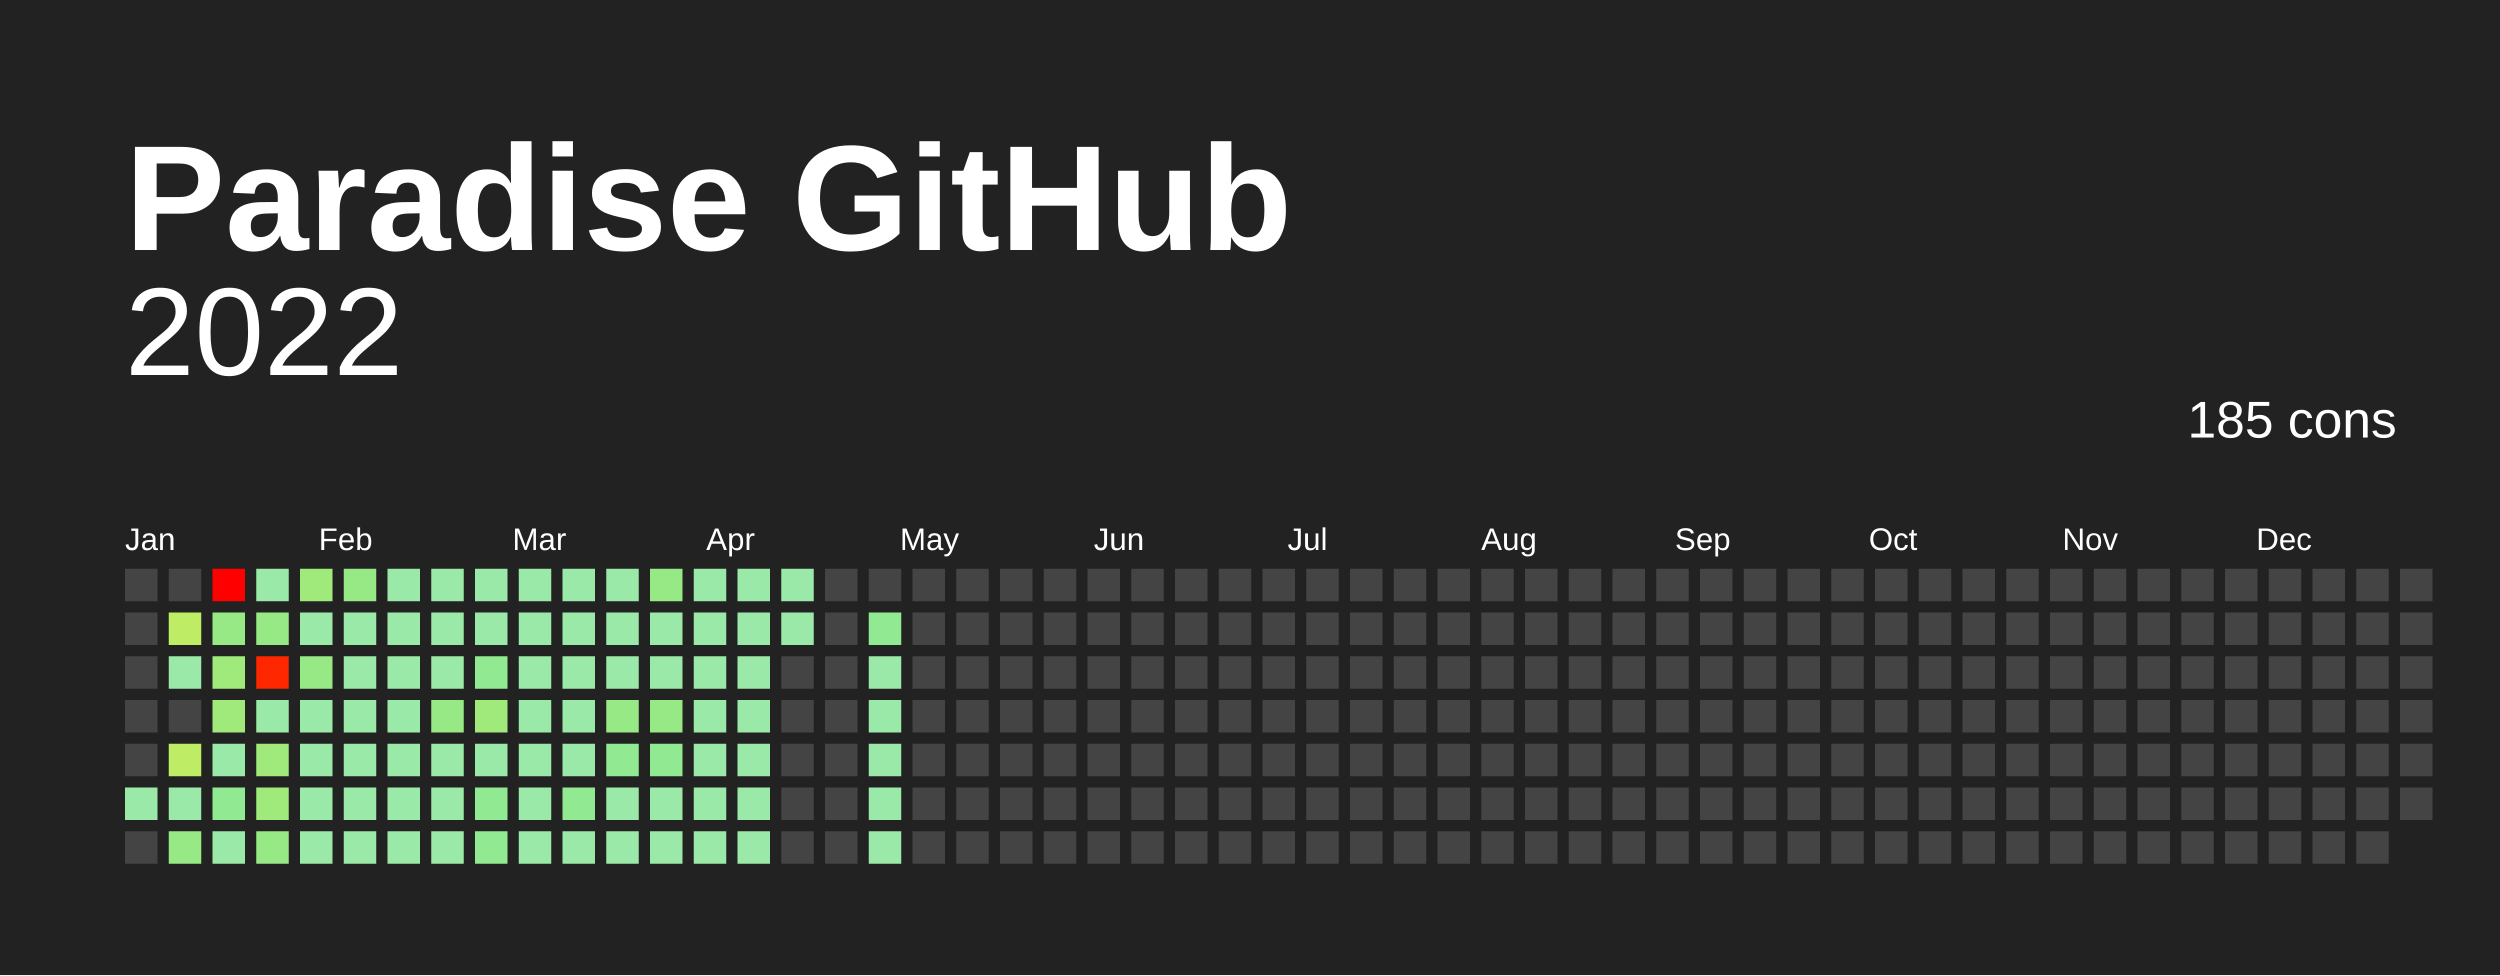
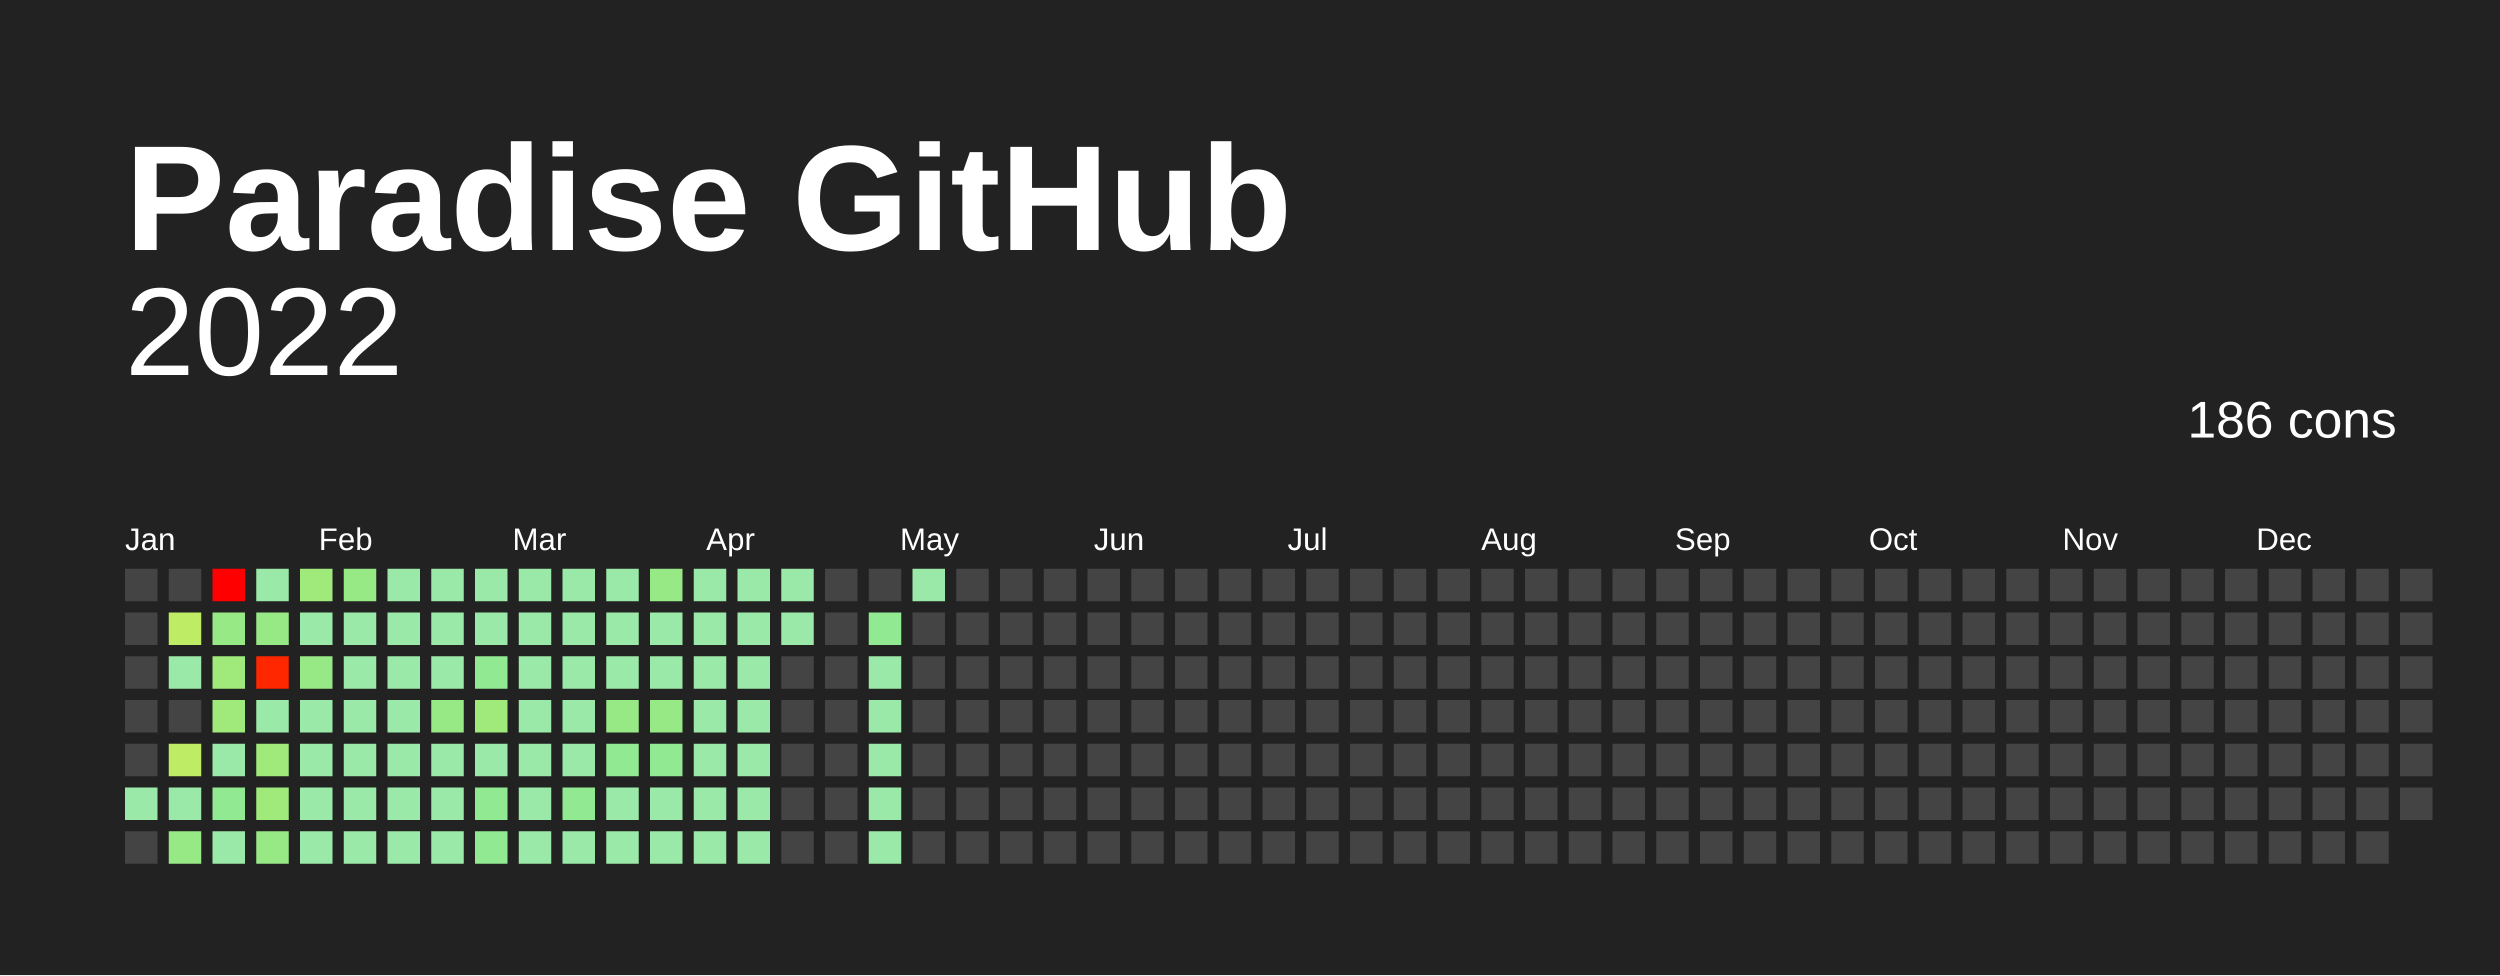
<svg xmlns="http://www.w3.org/2000/svg" baseProfile="full" height="78mm" version="1.1" viewBox="0,0,200,78" width="200mm">
  <defs />
  <rect fill="#222222" height="78" width="200" x="0" y="0" />
  <text fill="#FFFFFF" style="font-size:12px; font-family:Arial; font-weight:bold;" x="10" y="20">Paradise GitHub</text>
  <text alignment-baseline="hanging" fill="#FFFFFF" style="font-size:10.0px; font-family:Arial;" x="10" y="30">2022</text>
-   <text alignment-baseline="hanging" fill="#FFFFFF" style="font-size:4.125px; font-family:Arial;" x="175" y="35">185 cons</text>
+   <text alignment-baseline="hanging" fill="#FFFFFF" style="font-size:4.125px; font-family:Arial;" x="175" y="35">186 cons</text>
  <text fill="#FFFFFF" style="font-size:2.5px; font-family:Arial" x="10.0" y="44">Jan</text>
  <text fill="#FFFFFF" style="font-size:2.5px; font-family:Arial" x="25.5" y="44">Feb</text>
  <text fill="#FFFFFF" style="font-size:2.5px; font-family:Arial" x="41.0" y="44">Mar</text>
  <text fill="#FFFFFF" style="font-size:2.5px; font-family:Arial" x="56.5" y="44">Apr</text>
  <text fill="#FFFFFF" style="font-size:2.5px; font-family:Arial" x="72.0" y="44">May</text>
  <text fill="#FFFFFF" style="font-size:2.5px; font-family:Arial" x="87.5" y="44">Jun</text>
  <text fill="#FFFFFF" style="font-size:2.5px; font-family:Arial" x="103.0" y="44">Jul</text>
  <text fill="#FFFFFF" style="font-size:2.5px; font-family:Arial" x="118.5" y="44">Aug</text>
  <text fill="#FFFFFF" style="font-size:2.5px; font-family:Arial" x="134.0" y="44">Sep</text>
  <text fill="#FFFFFF" style="font-size:2.5px; font-family:Arial" x="149.5" y="44">Oct</text>
  <text fill="#FFFFFF" style="font-size:2.5px; font-family:Arial" x="165.0" y="44">Nov</text>
  <text fill="#FFFFFF" style="font-size:2.5px; font-family:Arial" x="180.5" y="44">Dec</text>
  <rect fill="#444444" height="2.6" width="2.6" x="10.0" y="45.5" />
  <rect fill="#444444" height="2.6" width="2.6" x="10.0" y="49.0" />
  <rect fill="#444444" height="2.6" width="2.6" x="10.0" y="52.5" />
  <rect fill="#444444" height="2.6" width="2.6" x="10.0" y="56.0" />
  <rect fill="#444444" height="2.6" width="2.6" x="10.0" y="59.5" />
  <rect fill="#9be9a8" height="2.6" width="2.6" x="10.0" y="63.0" />
  <rect fill="#444444" height="2.6" width="2.6" x="10.0" y="66.5" />
  <rect fill="#444444" height="2.6" width="2.6" x="13.5" y="45.5" />
  <rect fill="#bfec65" height="2.6" width="2.6" x="13.5" y="49.0" />
  <rect fill="#9be9a8" height="2.6" width="2.6" x="13.5" y="52.5" />
  <rect fill="#444444" height="2.6" width="2.6" x="13.5" y="56.0" />
  <rect fill="#bfec65" height="2.6" width="2.6" x="13.5" y="59.5" />
  <rect fill="#9be9a8" height="2.6" width="2.6" x="13.5" y="63.0" />
  <rect fill="#97e986" height="2.6" width="2.6" x="13.5" y="66.5" />
  <rect fill="red" height="2.6" width="2.6" x="17.0" y="45.5" />
  <rect fill="#97e986" height="2.6" width="2.6" x="17.0" y="49.0" />
  <rect fill="#a0ea7b" height="2.6" width="2.6" x="17.0" y="52.5" />
  <rect fill="#a0ea7b" height="2.6" width="2.6" x="17.0" y="56.0" />
  <rect fill="#9be9a8" height="2.6" width="2.6" x="17.0" y="59.5" />
  <rect fill="#91e991" height="2.6" width="2.6" x="17.0" y="63.0" />
  <rect fill="#9be9a8" height="2.6" width="2.6" x="17.0" y="66.5" />
  <rect fill="#9be9a8" height="2.6" width="2.6" x="20.5" y="45.5" />
  <rect fill="#97e986" height="2.6" width="2.6" x="20.5" y="49.0" />
  <rect fill="#ff2700" height="2.6" width="2.6" x="20.5" y="52.5" />
  <rect fill="#9be9a8" height="2.6" width="2.6" x="20.5" y="56.0" />
  <rect fill="#a0ea7b" height="2.6" width="2.6" x="20.5" y="59.5" />
  <rect fill="#a0ea7b" height="2.6" width="2.6" x="20.5" y="63.0" />
  <rect fill="#97e986" height="2.6" width="2.6" x="20.5" y="66.5" />
  <rect fill="#a0ea7b" height="2.6" width="2.6" x="24.0" y="45.5" />
  <rect fill="#9be9a8" height="2.6" width="2.6" x="24.0" y="49.0" />
  <rect fill="#97e986" height="2.6" width="2.6" x="24.0" y="52.5" />
  <rect fill="#9be9a8" height="2.6" width="2.6" x="24.0" y="56.0" />
  <rect fill="#9be9a8" height="2.6" width="2.6" x="24.0" y="59.5" />
  <rect fill="#9be9a8" height="2.6" width="2.6" x="24.0" y="63.0" />
  <rect fill="#9be9a8" height="2.6" width="2.6" x="24.0" y="66.5" />
  <rect fill="#97e986" height="2.6" width="2.6" x="27.5" y="45.5" />
  <rect fill="#9be9a8" height="2.6" width="2.6" x="27.5" y="49.0" />
  <rect fill="#9be9a8" height="2.6" width="2.6" x="27.5" y="52.5" />
  <rect fill="#9be9a8" height="2.6" width="2.6" x="27.5" y="56.0" />
  <rect fill="#9be9a8" height="2.6" width="2.6" x="27.5" y="59.5" />
  <rect fill="#9be9a8" height="2.6" width="2.6" x="27.5" y="63.0" />
  <rect fill="#9be9a8" height="2.6" width="2.6" x="27.5" y="66.5" />
  <rect fill="#9be9a8" height="2.6" width="2.6" x="31.0" y="45.5" />
  <rect fill="#9be9a8" height="2.6" width="2.6" x="31.0" y="49.0" />
  <rect fill="#9be9a8" height="2.6" width="2.6" x="31.0" y="52.5" />
  <rect fill="#9be9a8" height="2.6" width="2.6" x="31.0" y="56.0" />
  <rect fill="#9be9a8" height="2.6" width="2.6" x="31.0" y="59.5" />
  <rect fill="#9be9a8" height="2.6" width="2.6" x="31.0" y="63.0" />
  <rect fill="#9be9a8" height="2.6" width="2.6" x="31.0" y="66.5" />
  <rect fill="#9be9a8" height="2.6" width="2.6" x="34.5" y="45.5" />
  <rect fill="#9be9a8" height="2.6" width="2.6" x="34.5" y="49.0" />
  <rect fill="#9be9a8" height="2.6" width="2.6" x="34.5" y="52.5" />
  <rect fill="#97e986" height="2.6" width="2.6" x="34.5" y="56.0" />
  <rect fill="#9be9a8" height="2.6" width="2.6" x="34.5" y="59.5" />
  <rect fill="#9be9a8" height="2.6" width="2.6" x="34.5" y="63.0" />
  <rect fill="#9be9a8" height="2.6" width="2.6" x="34.5" y="66.5" />
  <rect fill="#9be9a8" height="2.6" width="2.6" x="38.0" y="45.5" />
  <rect fill="#9be9a8" height="2.6" width="2.6" x="38.0" y="49.0" />
  <rect fill="#91e991" height="2.6" width="2.6" x="38.0" y="52.5" />
  <rect fill="#a0ea7b" height="2.6" width="2.6" x="38.0" y="56.0" />
  <rect fill="#9be9a8" height="2.6" width="2.6" x="38.0" y="59.5" />
  <rect fill="#91e991" height="2.6" width="2.6" x="38.0" y="63.0" />
  <rect fill="#91e991" height="2.6" width="2.6" x="38.0" y="66.5" />
  <rect fill="#9be9a8" height="2.6" width="2.6" x="41.5" y="45.5" />
  <rect fill="#9be9a8" height="2.6" width="2.6" x="41.5" y="49.0" />
  <rect fill="#9be9a8" height="2.6" width="2.6" x="41.5" y="52.5" />
  <rect fill="#9be9a8" height="2.6" width="2.6" x="41.5" y="56.0" />
  <rect fill="#9be9a8" height="2.6" width="2.6" x="41.5" y="59.5" />
  <rect fill="#9be9a8" height="2.6" width="2.6" x="41.5" y="63.0" />
  <rect fill="#9be9a8" height="2.6" width="2.6" x="41.5" y="66.5" />
  <rect fill="#9be9a8" height="2.6" width="2.6" x="45.0" y="45.5" />
  <rect fill="#9be9a8" height="2.6" width="2.6" x="45.0" y="49.0" />
  <rect fill="#9be9a8" height="2.6" width="2.6" x="45.0" y="52.5" />
  <rect fill="#9be9a8" height="2.6" width="2.6" x="45.0" y="56.0" />
  <rect fill="#9be9a8" height="2.6" width="2.6" x="45.0" y="59.5" />
  <rect fill="#91e991" height="2.6" width="2.6" x="45.0" y="63.0" />
  <rect fill="#9be9a8" height="2.6" width="2.6" x="45.0" y="66.5" />
  <rect fill="#9be9a8" height="2.6" width="2.6" x="48.5" y="45.5" />
  <rect fill="#9be9a8" height="2.6" width="2.6" x="48.5" y="49.0" />
  <rect fill="#9be9a8" height="2.6" width="2.6" x="48.5" y="52.5" />
  <rect fill="#97e986" height="2.6" width="2.6" x="48.5" y="56.0" />
  <rect fill="#91e991" height="2.6" width="2.6" x="48.5" y="59.5" />
  <rect fill="#9be9a8" height="2.6" width="2.6" x="48.5" y="63.0" />
  <rect fill="#9be9a8" height="2.6" width="2.6" x="48.5" y="66.5" />
  <rect fill="#97e986" height="2.6" width="2.6" x="52.0" y="45.5" />
  <rect fill="#9be9a8" height="2.6" width="2.6" x="52.0" y="49.0" />
  <rect fill="#9be9a8" height="2.6" width="2.6" x="52.0" y="52.5" />
  <rect fill="#97e986" height="2.6" width="2.6" x="52.0" y="56.0" />
  <rect fill="#91e991" height="2.6" width="2.6" x="52.0" y="59.5" />
  <rect fill="#9be9a8" height="2.6" width="2.6" x="52.0" y="63.0" />
  <rect fill="#9be9a8" height="2.6" width="2.6" x="52.0" y="66.5" />
  <rect fill="#9be9a8" height="2.6" width="2.6" x="55.5" y="45.5" />
  <rect fill="#9be9a8" height="2.6" width="2.6" x="55.5" y="49.0" />
  <rect fill="#9be9a8" height="2.6" width="2.6" x="55.5" y="52.5" />
  <rect fill="#9be9a8" height="2.6" width="2.6" x="55.5" y="56.0" />
  <rect fill="#9be9a8" height="2.6" width="2.6" x="55.5" y="59.5" />
  <rect fill="#9be9a8" height="2.6" width="2.6" x="55.5" y="63.0" />
  <rect fill="#9be9a8" height="2.6" width="2.6" x="55.5" y="66.5" />
  <rect fill="#9be9a8" height="2.6" width="2.6" x="59.0" y="45.5" />
  <rect fill="#9be9a8" height="2.6" width="2.6" x="59.0" y="49.0" />
  <rect fill="#9be9a8" height="2.6" width="2.6" x="59.0" y="52.5" />
  <rect fill="#9be9a8" height="2.6" width="2.6" x="59.0" y="56.0" />
  <rect fill="#9be9a8" height="2.6" width="2.6" x="59.0" y="59.5" />
  <rect fill="#9be9a8" height="2.6" width="2.6" x="59.0" y="63.0" />
  <rect fill="#9be9a8" height="2.6" width="2.6" x="59.0" y="66.5" />
  <rect fill="#9be9a8" height="2.6" width="2.6" x="62.5" y="45.5" />
  <rect fill="#9be9a8" height="2.6" width="2.6" x="62.5" y="49.0" />
  <rect fill="#444444" height="2.6" width="2.6" x="62.5" y="52.5" />
  <rect fill="#444444" height="2.6" width="2.6" x="62.5" y="56.0" />
  <rect fill="#444444" height="2.6" width="2.6" x="62.5" y="59.5" />
  <rect fill="#444444" height="2.6" width="2.6" x="62.5" y="63.0" />
  <rect fill="#444444" height="2.6" width="2.6" x="62.5" y="66.5" />
  <rect fill="#444444" height="2.6" width="2.6" x="66.0" y="45.5" />
  <rect fill="#444444" height="2.6" width="2.6" x="66.0" y="49.0" />
  <rect fill="#444444" height="2.6" width="2.6" x="66.0" y="52.5" />
  <rect fill="#444444" height="2.6" width="2.6" x="66.0" y="56.0" />
  <rect fill="#444444" height="2.6" width="2.6" x="66.0" y="59.5" />
  <rect fill="#444444" height="2.6" width="2.6" x="66.0" y="63.0" />
  <rect fill="#444444" height="2.6" width="2.6" x="66.0" y="66.5" />
  <rect fill="#444444" height="2.6" width="2.6" x="69.5" y="45.5" />
  <rect fill="#91e991" height="2.6" width="2.6" x="69.5" y="49.0" />
  <rect fill="#9be9a8" height="2.6" width="2.6" x="69.5" y="52.5" />
  <rect fill="#9be9a8" height="2.6" width="2.6" x="69.5" y="56.0" />
  <rect fill="#9be9a8" height="2.6" width="2.6" x="69.5" y="59.5" />
  <rect fill="#9be9a8" height="2.6" width="2.6" x="69.5" y="63.0" />
  <rect fill="#9be9a8" height="2.6" width="2.6" x="69.5" y="66.5" />
-   <rect fill="#444444" height="2.6" width="2.6" x="73.0" y="45.5" />
+   <rect fill="#9be9a8" height="2.6" width="2.6" x="73.0" y="45.5" />
  <rect fill="#444444" height="2.6" width="2.6" x="73.0" y="49.0" />
  <rect fill="#444444" height="2.6" width="2.6" x="73.0" y="52.5" />
  <rect fill="#444444" height="2.6" width="2.6" x="73.0" y="56.0" />
  <rect fill="#444444" height="2.6" width="2.6" x="73.0" y="59.5" />
  <rect fill="#444444" height="2.6" width="2.6" x="73.0" y="63.0" />
  <rect fill="#444444" height="2.6" width="2.6" x="73.0" y="66.5" />
  <rect fill="#444444" height="2.6" width="2.6" x="76.5" y="45.5" />
  <rect fill="#444444" height="2.6" width="2.6" x="76.5" y="49.0" />
  <rect fill="#444444" height="2.6" width="2.6" x="76.5" y="52.5" />
  <rect fill="#444444" height="2.6" width="2.6" x="76.5" y="56.0" />
  <rect fill="#444444" height="2.6" width="2.6" x="76.5" y="59.5" />
  <rect fill="#444444" height="2.6" width="2.6" x="76.5" y="63.0" />
  <rect fill="#444444" height="2.6" width="2.6" x="76.5" y="66.5" />
  <rect fill="#444444" height="2.6" width="2.6" x="80.0" y="45.5" />
  <rect fill="#444444" height="2.6" width="2.6" x="80.0" y="49.0" />
  <rect fill="#444444" height="2.6" width="2.6" x="80.0" y="52.5" />
  <rect fill="#444444" height="2.6" width="2.6" x="80.0" y="56.0" />
  <rect fill="#444444" height="2.6" width="2.6" x="80.0" y="59.5" />
  <rect fill="#444444" height="2.6" width="2.6" x="80.0" y="63.0" />
  <rect fill="#444444" height="2.6" width="2.6" x="80.0" y="66.5" />
  <rect fill="#444444" height="2.6" width="2.6" x="83.5" y="45.5" />
  <rect fill="#444444" height="2.6" width="2.6" x="83.5" y="49.0" />
  <rect fill="#444444" height="2.6" width="2.6" x="83.5" y="52.5" />
  <rect fill="#444444" height="2.6" width="2.6" x="83.5" y="56.0" />
  <rect fill="#444444" height="2.6" width="2.6" x="83.5" y="59.5" />
  <rect fill="#444444" height="2.6" width="2.6" x="83.5" y="63.0" />
  <rect fill="#444444" height="2.6" width="2.6" x="83.5" y="66.5" />
  <rect fill="#444444" height="2.6" width="2.6" x="87.0" y="45.5" />
  <rect fill="#444444" height="2.6" width="2.6" x="87.0" y="49.0" />
  <rect fill="#444444" height="2.6" width="2.6" x="87.0" y="52.5" />
  <rect fill="#444444" height="2.6" width="2.6" x="87.0" y="56.0" />
  <rect fill="#444444" height="2.6" width="2.6" x="87.0" y="59.5" />
  <rect fill="#444444" height="2.6" width="2.6" x="87.0" y="63.0" />
  <rect fill="#444444" height="2.6" width="2.6" x="87.0" y="66.5" />
  <rect fill="#444444" height="2.6" width="2.6" x="90.5" y="45.5" />
  <rect fill="#444444" height="2.6" width="2.6" x="90.5" y="49.0" />
  <rect fill="#444444" height="2.6" width="2.6" x="90.5" y="52.5" />
  <rect fill="#444444" height="2.6" width="2.6" x="90.5" y="56.0" />
  <rect fill="#444444" height="2.6" width="2.6" x="90.5" y="59.5" />
  <rect fill="#444444" height="2.6" width="2.6" x="90.5" y="63.0" />
  <rect fill="#444444" height="2.6" width="2.6" x="90.5" y="66.5" />
  <rect fill="#444444" height="2.6" width="2.6" x="94.0" y="45.5" />
  <rect fill="#444444" height="2.6" width="2.6" x="94.0" y="49.0" />
  <rect fill="#444444" height="2.6" width="2.6" x="94.0" y="52.5" />
  <rect fill="#444444" height="2.6" width="2.6" x="94.0" y="56.0" />
  <rect fill="#444444" height="2.6" width="2.6" x="94.0" y="59.5" />
  <rect fill="#444444" height="2.6" width="2.6" x="94.0" y="63.0" />
  <rect fill="#444444" height="2.6" width="2.6" x="94.0" y="66.5" />
  <rect fill="#444444" height="2.6" width="2.6" x="97.5" y="45.5" />
  <rect fill="#444444" height="2.6" width="2.6" x="97.5" y="49.0" />
  <rect fill="#444444" height="2.6" width="2.6" x="97.5" y="52.5" />
  <rect fill="#444444" height="2.6" width="2.6" x="97.5" y="56.0" />
  <rect fill="#444444" height="2.6" width="2.6" x="97.5" y="59.5" />
  <rect fill="#444444" height="2.6" width="2.6" x="97.5" y="63.0" />
  <rect fill="#444444" height="2.6" width="2.6" x="97.5" y="66.5" />
  <rect fill="#444444" height="2.6" width="2.6" x="101.0" y="45.5" />
  <rect fill="#444444" height="2.6" width="2.6" x="101.0" y="49.0" />
  <rect fill="#444444" height="2.6" width="2.6" x="101.0" y="52.5" />
  <rect fill="#444444" height="2.6" width="2.6" x="101.0" y="56.0" />
  <rect fill="#444444" height="2.6" width="2.6" x="101.0" y="59.5" />
  <rect fill="#444444" height="2.6" width="2.6" x="101.0" y="63.0" />
  <rect fill="#444444" height="2.6" width="2.6" x="101.0" y="66.5" />
  <rect fill="#444444" height="2.6" width="2.6" x="104.5" y="45.5" />
  <rect fill="#444444" height="2.6" width="2.6" x="104.5" y="49.0" />
  <rect fill="#444444" height="2.6" width="2.6" x="104.5" y="52.5" />
  <rect fill="#444444" height="2.6" width="2.6" x="104.5" y="56.0" />
  <rect fill="#444444" height="2.6" width="2.6" x="104.5" y="59.5" />
  <rect fill="#444444" height="2.6" width="2.6" x="104.5" y="63.0" />
  <rect fill="#444444" height="2.6" width="2.6" x="104.5" y="66.5" />
  <rect fill="#444444" height="2.6" width="2.6" x="108.0" y="45.5" />
  <rect fill="#444444" height="2.6" width="2.6" x="108.0" y="49.0" />
  <rect fill="#444444" height="2.6" width="2.6" x="108.0" y="52.5" />
  <rect fill="#444444" height="2.6" width="2.6" x="108.0" y="56.0" />
  <rect fill="#444444" height="2.6" width="2.6" x="108.0" y="59.5" />
  <rect fill="#444444" height="2.6" width="2.6" x="108.0" y="63.0" />
  <rect fill="#444444" height="2.6" width="2.6" x="108.0" y="66.5" />
  <rect fill="#444444" height="2.6" width="2.6" x="111.5" y="45.5" />
  <rect fill="#444444" height="2.6" width="2.6" x="111.5" y="49.0" />
  <rect fill="#444444" height="2.6" width="2.6" x="111.5" y="52.5" />
  <rect fill="#444444" height="2.6" width="2.6" x="111.5" y="56.0" />
  <rect fill="#444444" height="2.6" width="2.6" x="111.5" y="59.5" />
  <rect fill="#444444" height="2.6" width="2.6" x="111.5" y="63.0" />
  <rect fill="#444444" height="2.6" width="2.6" x="111.5" y="66.5" />
  <rect fill="#444444" height="2.6" width="2.6" x="115.0" y="45.5" />
  <rect fill="#444444" height="2.6" width="2.6" x="115.0" y="49.0" />
  <rect fill="#444444" height="2.6" width="2.6" x="115.0" y="52.5" />
  <rect fill="#444444" height="2.6" width="2.6" x="115.0" y="56.0" />
  <rect fill="#444444" height="2.6" width="2.6" x="115.0" y="59.5" />
  <rect fill="#444444" height="2.6" width="2.6" x="115.0" y="63.0" />
  <rect fill="#444444" height="2.6" width="2.6" x="115.0" y="66.5" />
  <rect fill="#444444" height="2.6" width="2.6" x="118.5" y="45.5" />
  <rect fill="#444444" height="2.6" width="2.6" x="118.5" y="49.0" />
  <rect fill="#444444" height="2.6" width="2.6" x="118.5" y="52.5" />
  <rect fill="#444444" height="2.6" width="2.6" x="118.5" y="56.0" />
  <rect fill="#444444" height="2.6" width="2.6" x="118.5" y="59.5" />
  <rect fill="#444444" height="2.6" width="2.6" x="118.5" y="63.0" />
  <rect fill="#444444" height="2.6" width="2.6" x="118.5" y="66.5" />
  <rect fill="#444444" height="2.6" width="2.6" x="122.0" y="45.5" />
  <rect fill="#444444" height="2.6" width="2.6" x="122.0" y="49.0" />
  <rect fill="#444444" height="2.6" width="2.6" x="122.0" y="52.5" />
  <rect fill="#444444" height="2.6" width="2.6" x="122.0" y="56.0" />
  <rect fill="#444444" height="2.6" width="2.6" x="122.0" y="59.5" />
  <rect fill="#444444" height="2.6" width="2.6" x="122.0" y="63.0" />
  <rect fill="#444444" height="2.6" width="2.6" x="122.0" y="66.5" />
  <rect fill="#444444" height="2.6" width="2.6" x="125.5" y="45.5" />
  <rect fill="#444444" height="2.6" width="2.6" x="125.5" y="49.0" />
  <rect fill="#444444" height="2.6" width="2.6" x="125.5" y="52.5" />
  <rect fill="#444444" height="2.6" width="2.6" x="125.5" y="56.0" />
  <rect fill="#444444" height="2.6" width="2.6" x="125.5" y="59.5" />
  <rect fill="#444444" height="2.6" width="2.6" x="125.5" y="63.0" />
  <rect fill="#444444" height="2.6" width="2.6" x="125.5" y="66.5" />
  <rect fill="#444444" height="2.6" width="2.6" x="129.0" y="45.5" />
  <rect fill="#444444" height="2.6" width="2.6" x="129.0" y="49.0" />
  <rect fill="#444444" height="2.6" width="2.6" x="129.0" y="52.5" />
  <rect fill="#444444" height="2.6" width="2.6" x="129.0" y="56.0" />
  <rect fill="#444444" height="2.6" width="2.6" x="129.0" y="59.5" />
  <rect fill="#444444" height="2.6" width="2.6" x="129.0" y="63.0" />
  <rect fill="#444444" height="2.6" width="2.6" x="129.0" y="66.5" />
  <rect fill="#444444" height="2.6" width="2.6" x="132.5" y="45.5" />
  <rect fill="#444444" height="2.6" width="2.6" x="132.5" y="49.0" />
  <rect fill="#444444" height="2.6" width="2.6" x="132.5" y="52.5" />
  <rect fill="#444444" height="2.6" width="2.6" x="132.5" y="56.0" />
  <rect fill="#444444" height="2.6" width="2.6" x="132.5" y="59.5" />
  <rect fill="#444444" height="2.6" width="2.6" x="132.5" y="63.0" />
  <rect fill="#444444" height="2.6" width="2.6" x="132.5" y="66.5" />
  <rect fill="#444444" height="2.6" width="2.6" x="136.0" y="45.5" />
  <rect fill="#444444" height="2.6" width="2.6" x="136.0" y="49.0" />
  <rect fill="#444444" height="2.6" width="2.6" x="136.0" y="52.5" />
  <rect fill="#444444" height="2.6" width="2.6" x="136.0" y="56.0" />
  <rect fill="#444444" height="2.6" width="2.6" x="136.0" y="59.5" />
  <rect fill="#444444" height="2.6" width="2.6" x="136.0" y="63.0" />
  <rect fill="#444444" height="2.6" width="2.6" x="136.0" y="66.5" />
  <rect fill="#444444" height="2.6" width="2.6" x="139.5" y="45.5" />
  <rect fill="#444444" height="2.6" width="2.6" x="139.5" y="49.0" />
  <rect fill="#444444" height="2.6" width="2.6" x="139.5" y="52.5" />
  <rect fill="#444444" height="2.6" width="2.6" x="139.5" y="56.0" />
  <rect fill="#444444" height="2.6" width="2.6" x="139.5" y="59.5" />
  <rect fill="#444444" height="2.6" width="2.6" x="139.5" y="63.0" />
  <rect fill="#444444" height="2.6" width="2.6" x="139.5" y="66.5" />
  <rect fill="#444444" height="2.6" width="2.6" x="143.0" y="45.5" />
  <rect fill="#444444" height="2.6" width="2.6" x="143.0" y="49.0" />
  <rect fill="#444444" height="2.6" width="2.6" x="143.0" y="52.5" />
  <rect fill="#444444" height="2.6" width="2.6" x="143.0" y="56.0" />
  <rect fill="#444444" height="2.6" width="2.6" x="143.0" y="59.5" />
  <rect fill="#444444" height="2.6" width="2.6" x="143.0" y="63.0" />
  <rect fill="#444444" height="2.6" width="2.6" x="143.0" y="66.5" />
  <rect fill="#444444" height="2.6" width="2.6" x="146.5" y="45.5" />
  <rect fill="#444444" height="2.6" width="2.6" x="146.5" y="49.0" />
  <rect fill="#444444" height="2.6" width="2.6" x="146.5" y="52.5" />
  <rect fill="#444444" height="2.6" width="2.6" x="146.5" y="56.0" />
  <rect fill="#444444" height="2.6" width="2.6" x="146.5" y="59.5" />
  <rect fill="#444444" height="2.6" width="2.6" x="146.5" y="63.0" />
  <rect fill="#444444" height="2.6" width="2.6" x="146.5" y="66.5" />
  <rect fill="#444444" height="2.6" width="2.6" x="150.0" y="45.5" />
  <rect fill="#444444" height="2.6" width="2.6" x="150.0" y="49.0" />
  <rect fill="#444444" height="2.6" width="2.6" x="150.0" y="52.5" />
  <rect fill="#444444" height="2.6" width="2.6" x="150.0" y="56.0" />
  <rect fill="#444444" height="2.6" width="2.6" x="150.0" y="59.5" />
  <rect fill="#444444" height="2.6" width="2.6" x="150.0" y="63.0" />
  <rect fill="#444444" height="2.6" width="2.6" x="150.0" y="66.5" />
  <rect fill="#444444" height="2.6" width="2.6" x="153.5" y="45.5" />
  <rect fill="#444444" height="2.6" width="2.6" x="153.5" y="49.0" />
  <rect fill="#444444" height="2.6" width="2.6" x="153.5" y="52.5" />
  <rect fill="#444444" height="2.6" width="2.6" x="153.5" y="56.0" />
  <rect fill="#444444" height="2.6" width="2.6" x="153.5" y="59.5" />
  <rect fill="#444444" height="2.6" width="2.6" x="153.5" y="63.0" />
  <rect fill="#444444" height="2.6" width="2.6" x="153.5" y="66.5" />
  <rect fill="#444444" height="2.6" width="2.6" x="157.0" y="45.5" />
  <rect fill="#444444" height="2.6" width="2.6" x="157.0" y="49.0" />
  <rect fill="#444444" height="2.6" width="2.6" x="157.0" y="52.5" />
  <rect fill="#444444" height="2.6" width="2.6" x="157.0" y="56.0" />
  <rect fill="#444444" height="2.6" width="2.6" x="157.0" y="59.5" />
  <rect fill="#444444" height="2.6" width="2.6" x="157.0" y="63.0" />
  <rect fill="#444444" height="2.6" width="2.6" x="157.0" y="66.5" />
  <rect fill="#444444" height="2.6" width="2.6" x="160.5" y="45.5" />
  <rect fill="#444444" height="2.6" width="2.6" x="160.5" y="49.0" />
  <rect fill="#444444" height="2.6" width="2.6" x="160.5" y="52.5" />
  <rect fill="#444444" height="2.6" width="2.6" x="160.5" y="56.0" />
  <rect fill="#444444" height="2.6" width="2.6" x="160.5" y="59.5" />
  <rect fill="#444444" height="2.6" width="2.6" x="160.5" y="63.0" />
  <rect fill="#444444" height="2.6" width="2.6" x="160.5" y="66.5" />
  <rect fill="#444444" height="2.6" width="2.6" x="164.0" y="45.5" />
  <rect fill="#444444" height="2.6" width="2.6" x="164.0" y="49.0" />
  <rect fill="#444444" height="2.6" width="2.6" x="164.0" y="52.5" />
  <rect fill="#444444" height="2.6" width="2.6" x="164.0" y="56.0" />
  <rect fill="#444444" height="2.6" width="2.6" x="164.0" y="59.5" />
  <rect fill="#444444" height="2.6" width="2.6" x="164.0" y="63.0" />
  <rect fill="#444444" height="2.6" width="2.6" x="164.0" y="66.5" />
  <rect fill="#444444" height="2.6" width="2.6" x="167.5" y="45.5" />
  <rect fill="#444444" height="2.6" width="2.6" x="167.5" y="49.0" />
  <rect fill="#444444" height="2.6" width="2.6" x="167.5" y="52.5" />
  <rect fill="#444444" height="2.6" width="2.6" x="167.5" y="56.0" />
  <rect fill="#444444" height="2.6" width="2.6" x="167.5" y="59.5" />
  <rect fill="#444444" height="2.6" width="2.6" x="167.5" y="63.0" />
  <rect fill="#444444" height="2.6" width="2.6" x="167.5" y="66.5" />
  <rect fill="#444444" height="2.6" width="2.6" x="171.0" y="45.5" />
  <rect fill="#444444" height="2.6" width="2.6" x="171.0" y="49.0" />
  <rect fill="#444444" height="2.6" width="2.6" x="171.0" y="52.5" />
  <rect fill="#444444" height="2.6" width="2.6" x="171.0" y="56.0" />
  <rect fill="#444444" height="2.6" width="2.6" x="171.0" y="59.5" />
  <rect fill="#444444" height="2.6" width="2.6" x="171.0" y="63.0" />
  <rect fill="#444444" height="2.6" width="2.6" x="171.0" y="66.5" />
  <rect fill="#444444" height="2.6" width="2.6" x="174.5" y="45.5" />
  <rect fill="#444444" height="2.6" width="2.6" x="174.5" y="49.0" />
  <rect fill="#444444" height="2.6" width="2.6" x="174.5" y="52.5" />
  <rect fill="#444444" height="2.6" width="2.6" x="174.5" y="56.0" />
  <rect fill="#444444" height="2.6" width="2.6" x="174.5" y="59.5" />
  <rect fill="#444444" height="2.6" width="2.6" x="174.5" y="63.0" />
  <rect fill="#444444" height="2.6" width="2.6" x="174.5" y="66.5" />
  <rect fill="#444444" height="2.6" width="2.6" x="178.0" y="45.5" />
  <rect fill="#444444" height="2.6" width="2.6" x="178.0" y="49.0" />
  <rect fill="#444444" height="2.6" width="2.6" x="178.0" y="52.5" />
  <rect fill="#444444" height="2.6" width="2.6" x="178.0" y="56.0" />
  <rect fill="#444444" height="2.6" width="2.6" x="178.0" y="59.5" />
  <rect fill="#444444" height="2.6" width="2.6" x="178.0" y="63.0" />
  <rect fill="#444444" height="2.6" width="2.6" x="178.0" y="66.5" />
  <rect fill="#444444" height="2.6" width="2.6" x="181.5" y="45.5" />
  <rect fill="#444444" height="2.6" width="2.6" x="181.5" y="49.0" />
  <rect fill="#444444" height="2.6" width="2.6" x="181.5" y="52.5" />
  <rect fill="#444444" height="2.6" width="2.6" x="181.5" y="56.0" />
  <rect fill="#444444" height="2.6" width="2.6" x="181.5" y="59.5" />
  <rect fill="#444444" height="2.6" width="2.6" x="181.5" y="63.0" />
  <rect fill="#444444" height="2.6" width="2.6" x="181.5" y="66.5" />
  <rect fill="#444444" height="2.6" width="2.6" x="185.0" y="45.5" />
  <rect fill="#444444" height="2.6" width="2.6" x="185.0" y="49.0" />
  <rect fill="#444444" height="2.6" width="2.6" x="185.0" y="52.5" />
  <rect fill="#444444" height="2.6" width="2.6" x="185.0" y="56.0" />
  <rect fill="#444444" height="2.6" width="2.6" x="185.0" y="59.5" />
  <rect fill="#444444" height="2.6" width="2.6" x="185.0" y="63.0" />
  <rect fill="#444444" height="2.6" width="2.6" x="185.0" y="66.5" />
  <rect fill="#444444" height="2.6" width="2.6" x="188.5" y="45.5" />
  <rect fill="#444444" height="2.6" width="2.6" x="188.5" y="49.0" />
  <rect fill="#444444" height="2.6" width="2.6" x="188.5" y="52.5" />
  <rect fill="#444444" height="2.6" width="2.6" x="188.5" y="56.0" />
  <rect fill="#444444" height="2.6" width="2.6" x="188.5" y="59.5" />
  <rect fill="#444444" height="2.6" width="2.6" x="188.5" y="63.0" />
  <rect fill="#444444" height="2.6" width="2.6" x="188.5" y="66.5" />
  <rect fill="#444444" height="2.6" width="2.6" x="192.0" y="45.5" />
  <rect fill="#444444" height="2.6" width="2.6" x="192.0" y="49.0" />
  <rect fill="#444444" height="2.6" width="2.6" x="192.0" y="52.5" />
  <rect fill="#444444" height="2.6" width="2.6" x="192.0" y="56.0" />
  <rect fill="#444444" height="2.6" width="2.6" x="192.0" y="59.5" />
  <rect fill="#444444" height="2.6" width="2.6" x="192.0" y="63.0" />
</svg>
